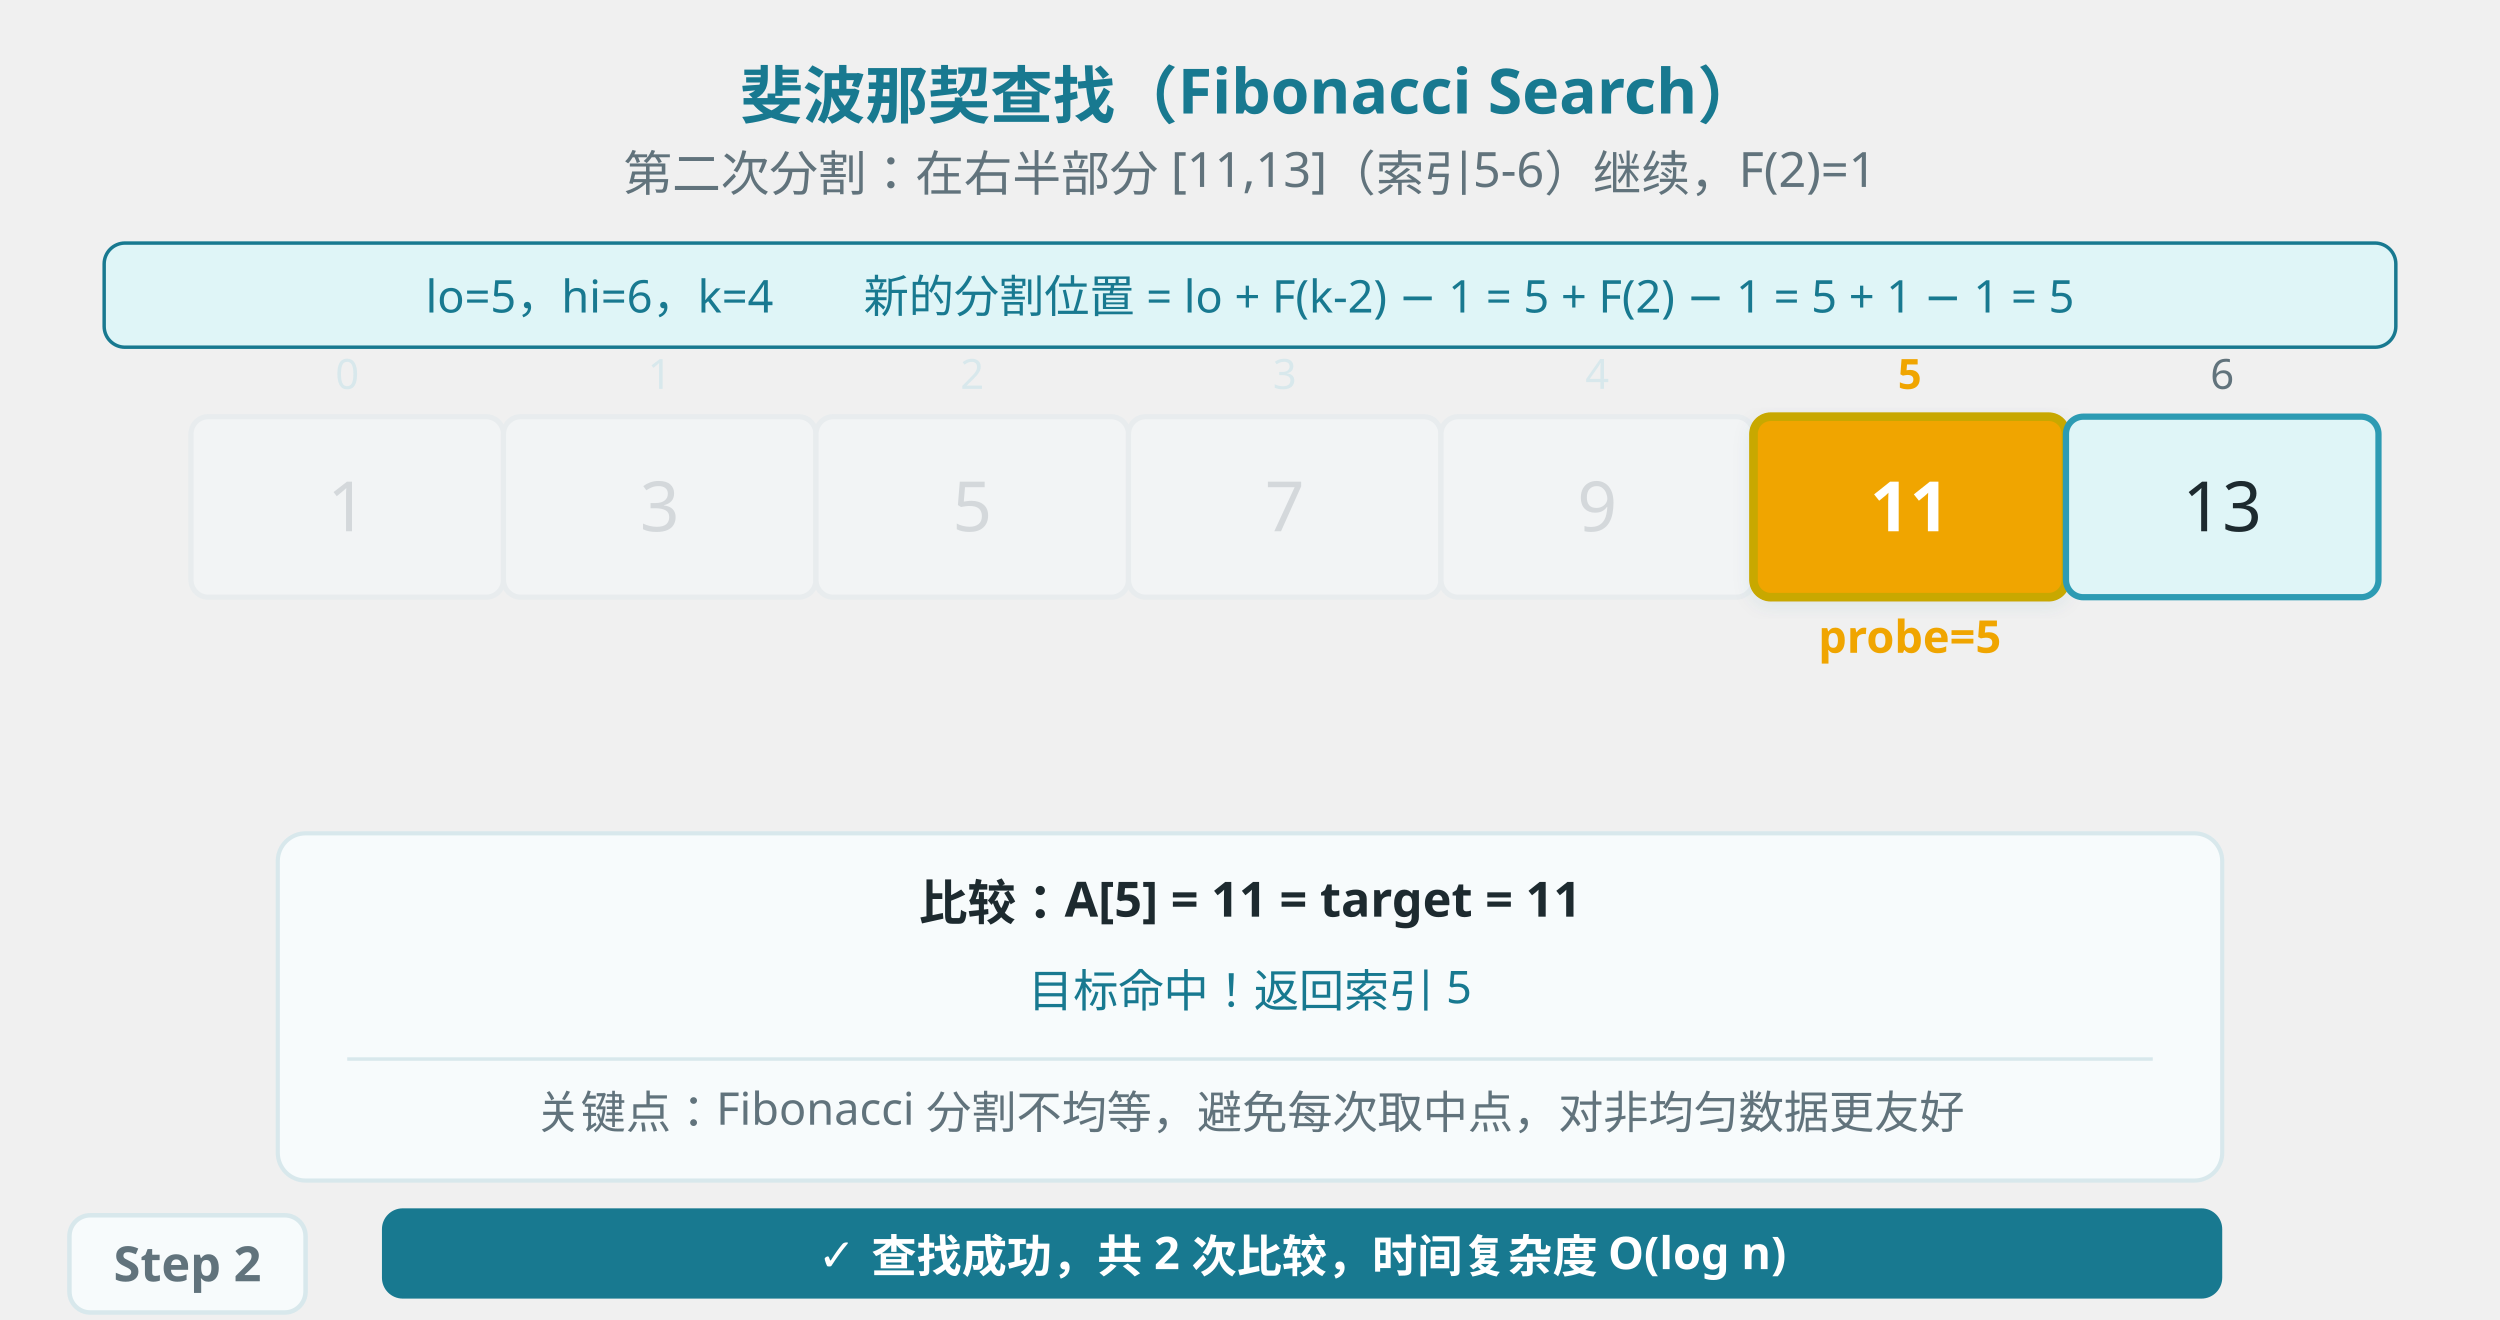
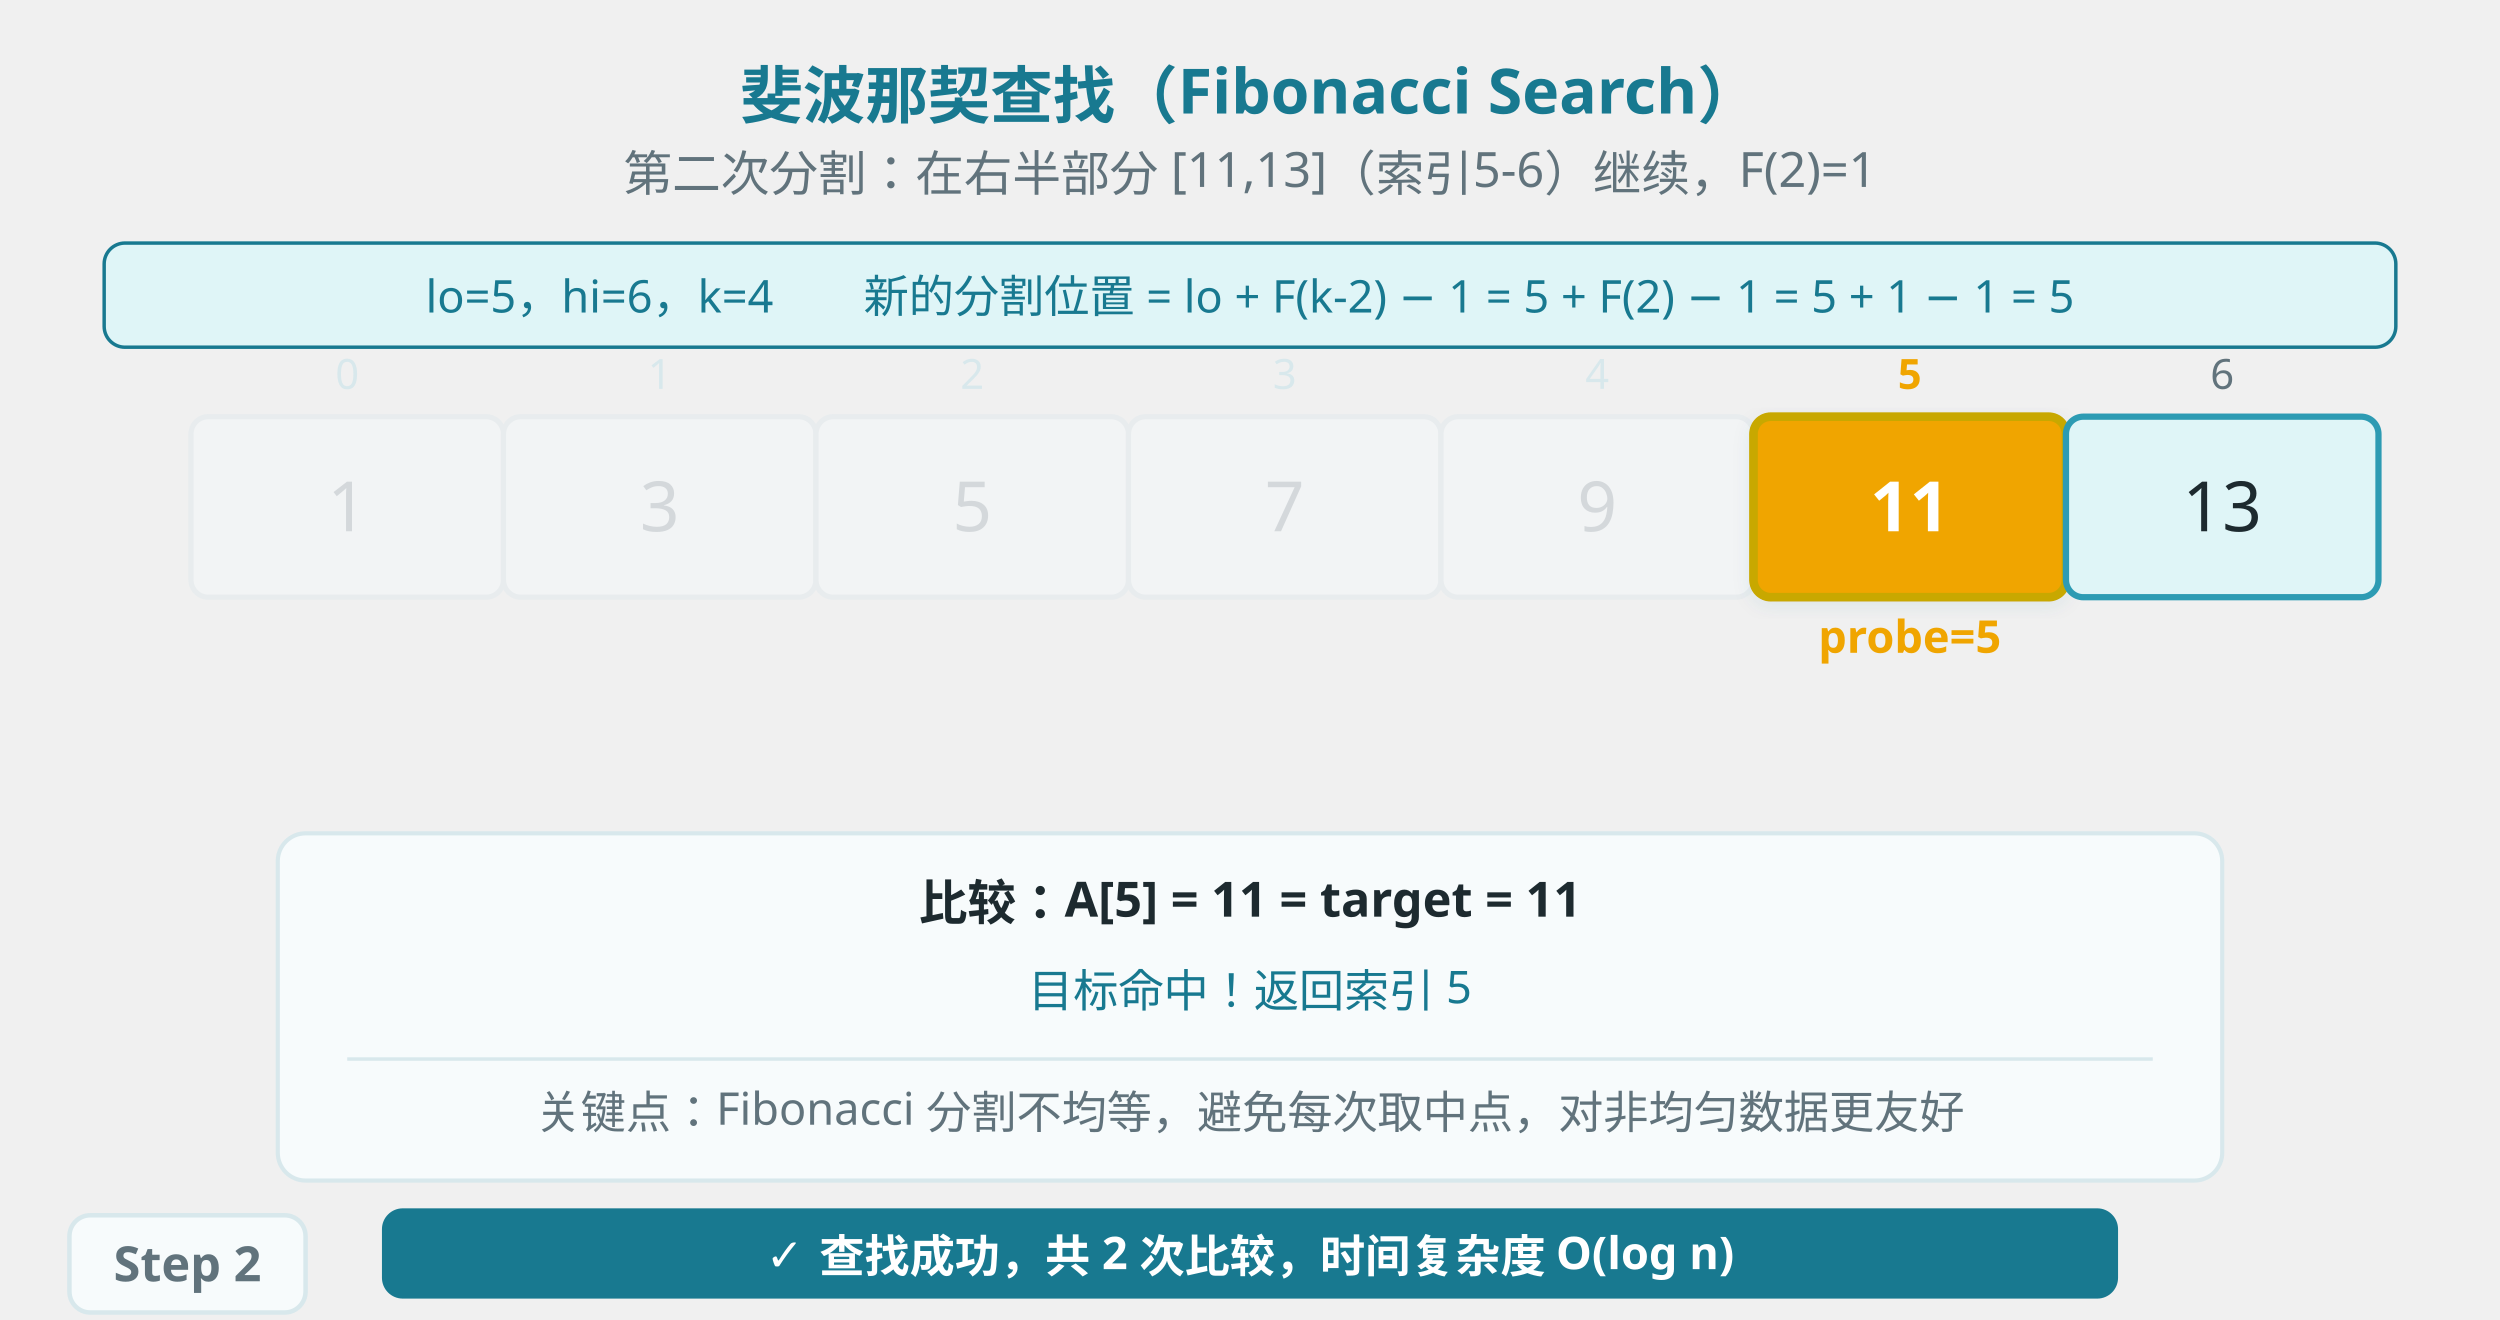
<svg xmlns="http://www.w3.org/2000/svg" viewBox="0 0 720 380" role="img" aria-label="斐波那契查找步骤2 - 缩小范围再分割">
  <defs>
    <filter id="sh" x="-8%" y="-8%" width="116%" height="120%">
      <feDropShadow dx="0" dy="1.5" stdDeviation="2.5" flood-color="#187990" flood-opacity=".08" />
    </filter>
  </defs>
  <text x="360" y="34" text-anchor="middle" font-family="'Microsoft YaHei',sans-serif" font-size="18" font-weight="700" fill="#187990">斐波那契查找（Fibonacci Search）</text>
  <text x="360" y="55" text-anchor="middle" font-family="'Microsoft YaHei',sans-serif" font-size="14" fill="#61737c">第二次分割：在右半部分 [11,13]（索引5-6）继续，F(2)=1</text>
  <rect x="30" y="70" width="660" height="30" rx="6" fill="#dff5f7" stroke="#187990" stroke-width="1" />
  <text x="360" y="90" text-anchor="middle" font-family="'Microsoft YaHei',sans-serif" font-size="13" fill="#187990">lo=5，hi=6，k=4　　新的分割位置 = lo + F(k-2) − 1 = 5 + F(2) − 1 = 5 + 1 − 1 = 5</text>
  <g transform="translate(55,120)">
    <text x="45" y="-8" text-anchor="middle" font-family="'Microsoft YaHei',sans-serif" font-size="12" fill="#d8e8ec">0</text>
    <text x="135" y="-8" text-anchor="middle" font-family="'Microsoft YaHei',sans-serif" font-size="12" fill="#d8e8ec">1</text>
    <text x="225" y="-8" text-anchor="middle" font-family="'Microsoft YaHei',sans-serif" font-size="12" fill="#d8e8ec">2</text>
    <text x="315" y="-8" text-anchor="middle" font-family="'Microsoft YaHei',sans-serif" font-size="12" fill="#d8e8ec">3</text>
    <text x="405" y="-8" text-anchor="middle" font-family="'Microsoft YaHei',sans-serif" font-size="12" fill="#d8e8ec">4</text>
    <text x="495" y="-8" text-anchor="middle" font-family="'Microsoft YaHei',sans-serif" font-size="12" fill="#f0a500" font-weight="700">5</text>
    <text x="585" y="-8" text-anchor="middle" font-family="'Microsoft YaHei',sans-serif" font-size="12" fill="#61737c">6</text>
    <rect x="0" y="0" width="90" height="52" rx="5" fill="#f2f4f5" stroke="#e8ecee" stroke-width="1.5" />
    <text x="45" y="33" text-anchor="middle" font-family="'Microsoft YaHei',sans-serif" font-size="20" fill="#d4d8db">1</text>
    <rect x="90" y="0" width="90" height="52" rx="5" fill="#f2f4f5" stroke="#e8ecee" stroke-width="1.5" />
    <text x="135" y="33" text-anchor="middle" font-family="'Microsoft YaHei',sans-serif" font-size="20" fill="#d4d8db">3</text>
    <rect x="180" y="0" width="90" height="52" rx="5" fill="#f2f4f5" stroke="#e8ecee" stroke-width="1.5" />
    <text x="225" y="33" text-anchor="middle" font-family="'Microsoft YaHei',sans-serif" font-size="20" fill="#d4d8db">5</text>
    <rect x="270" y="0" width="90" height="52" rx="5" fill="#f2f4f5" stroke="#e8ecee" stroke-width="1.5" />
    <text x="315" y="33" text-anchor="middle" font-family="'Microsoft YaHei',sans-serif" font-size="20" fill="#d4d8db">7</text>
    <rect x="360" y="0" width="90" height="52" rx="5" fill="#f2f4f5" stroke="#e8ecee" stroke-width="1.5" />
    <text x="405" y="33" text-anchor="middle" font-family="'Microsoft YaHei',sans-serif" font-size="20" fill="#d4d8db">9</text>
    <rect x="450" y="0" width="90" height="52" rx="5" fill="#f0a500" stroke="#c8a800" stroke-width="2.5" filter="url(#sh)" />
    <text x="495" y="33" text-anchor="middle" font-family="'Microsoft YaHei',sans-serif" font-size="20" font-weight="700" fill="#fff">11</text>
    <rect x="540" y="0" width="90" height="52" rx="5" fill="#dff5f7" stroke="#2d9bb3" stroke-width="1.8" />
    <text x="585" y="33" text-anchor="middle" font-family="'Microsoft YaHei',sans-serif" font-size="20" fill="#1d2a2f">13</text>
    <text x="495" y="68" text-anchor="middle" font-family="'Microsoft YaHei',sans-serif" font-size="13" font-weight="700" fill="#f0a500">probe=5</text>
  </g>
  <rect x="80" y="240" width="560" height="100" rx="8" fill="#f7fbfc" stroke="#d8e8ec" stroke-width="1.2" />
  <text x="360" y="265" text-anchor="middle" font-family="'Microsoft YaHei',sans-serif" font-size="14" font-weight="700" fill="#1d2a2f">比较：A[5] = 11 = target = 11</text>
  <text x="360" y="290" text-anchor="middle" font-family="'Microsoft YaHei',sans-serif" font-size="13" fill="#187990">目标命中！返回索引 5</text>
  <line x1="100" y1="305" x2="620" y2="305" stroke="#d8e8ec" stroke-width="1" />
  <text x="360" y="325" text-anchor="middle" font-family="'Microsoft YaHei',sans-serif" font-size="13" fill="#61737c">关键点：Fibonacci 分割不均等，避免每次取中点，对非均匀数据更友好</text>
-   <rect x="110" y="348" width="530" height="26" rx="6" fill="#187990" />
-   <text x="375" y="366" text-anchor="middle" font-family="'Microsoft YaHei',sans-serif" font-size="13" font-weight="700" fill="#fff">✓ 查找成功，共 2 次比较，时间复杂度 O(log n)</text>
+   <rect x="110" y="348" width="500" height="26" rx="6" fill="#187990" />
+   <text x="360" y="366" text-anchor="middle" font-family="'Microsoft YaHei',sans-serif" font-size="13" font-weight="700" fill="#fff">✓ 查找成功，共 2 次比较，时间复杂度 O(log n)</text>
  <rect x="20" y="350" width="68" height="28" rx="6" fill="#f7fbfc" stroke="#d8e8ec" stroke-width="1.3" />
  <text x="54" y="369" text-anchor="middle" font-family="'Microsoft YaHei',sans-serif" font-size="14" font-weight="700" fill="#61737c">Step 2</text>
</svg>
